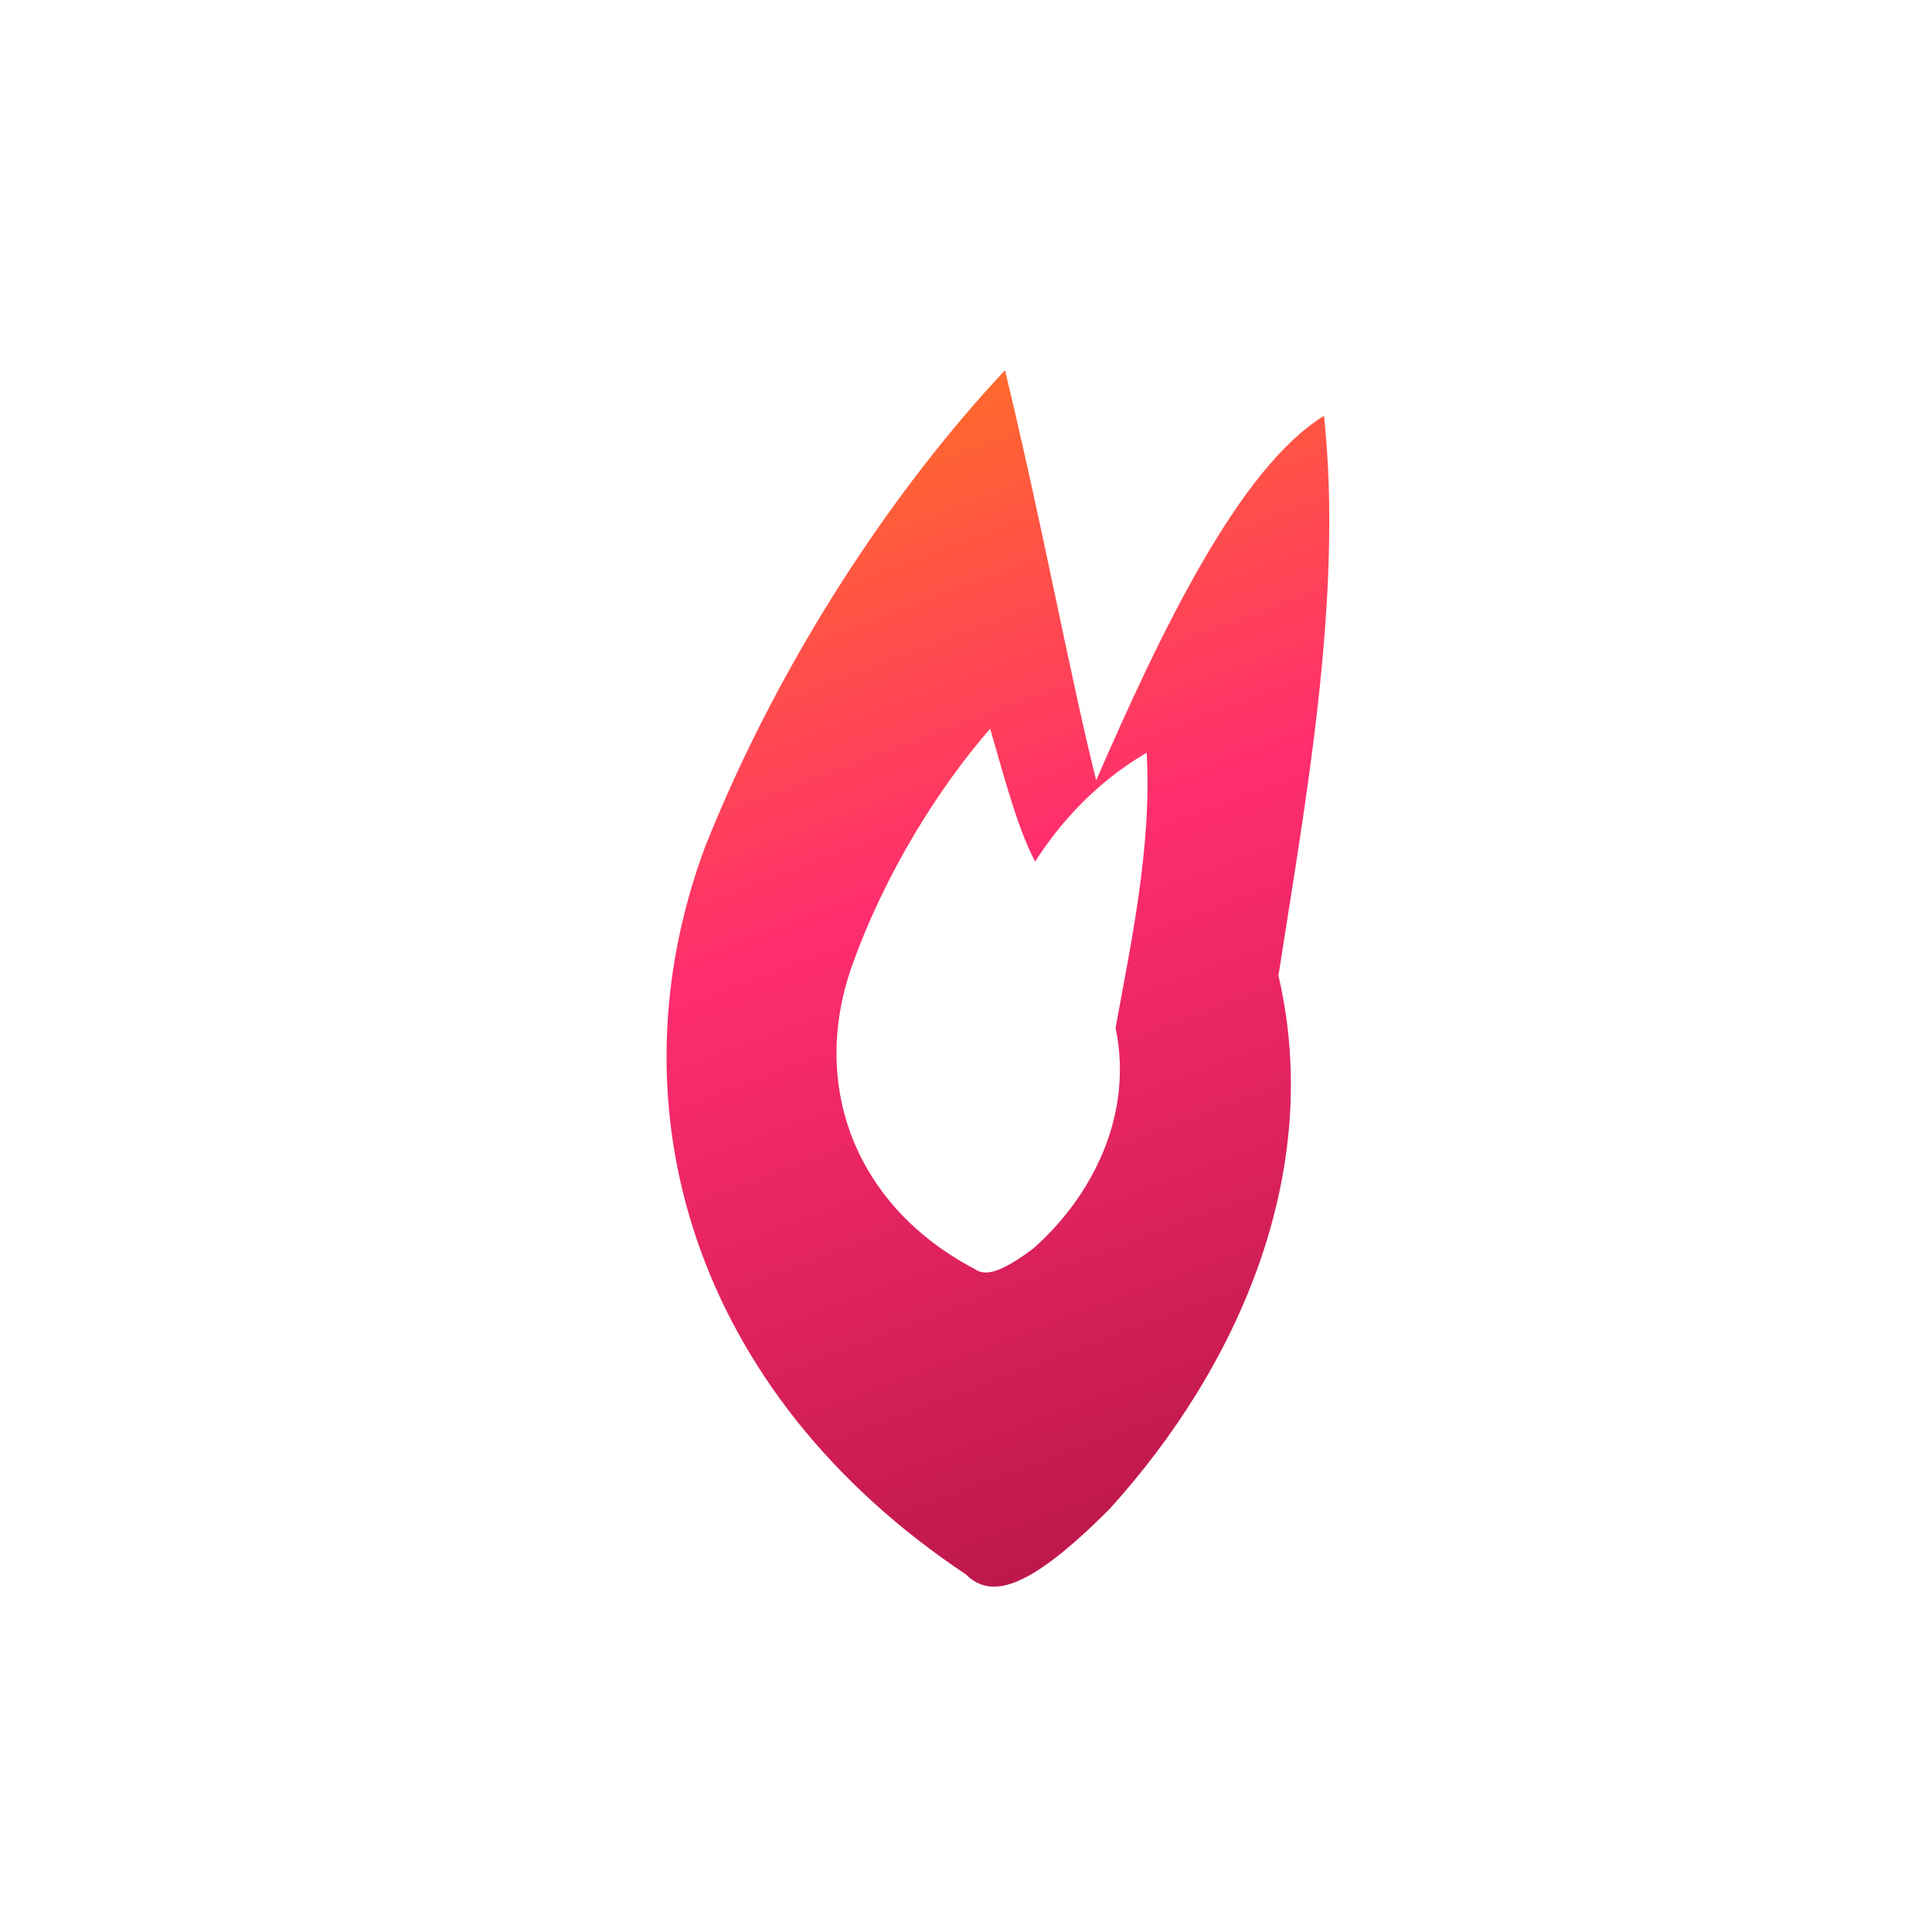
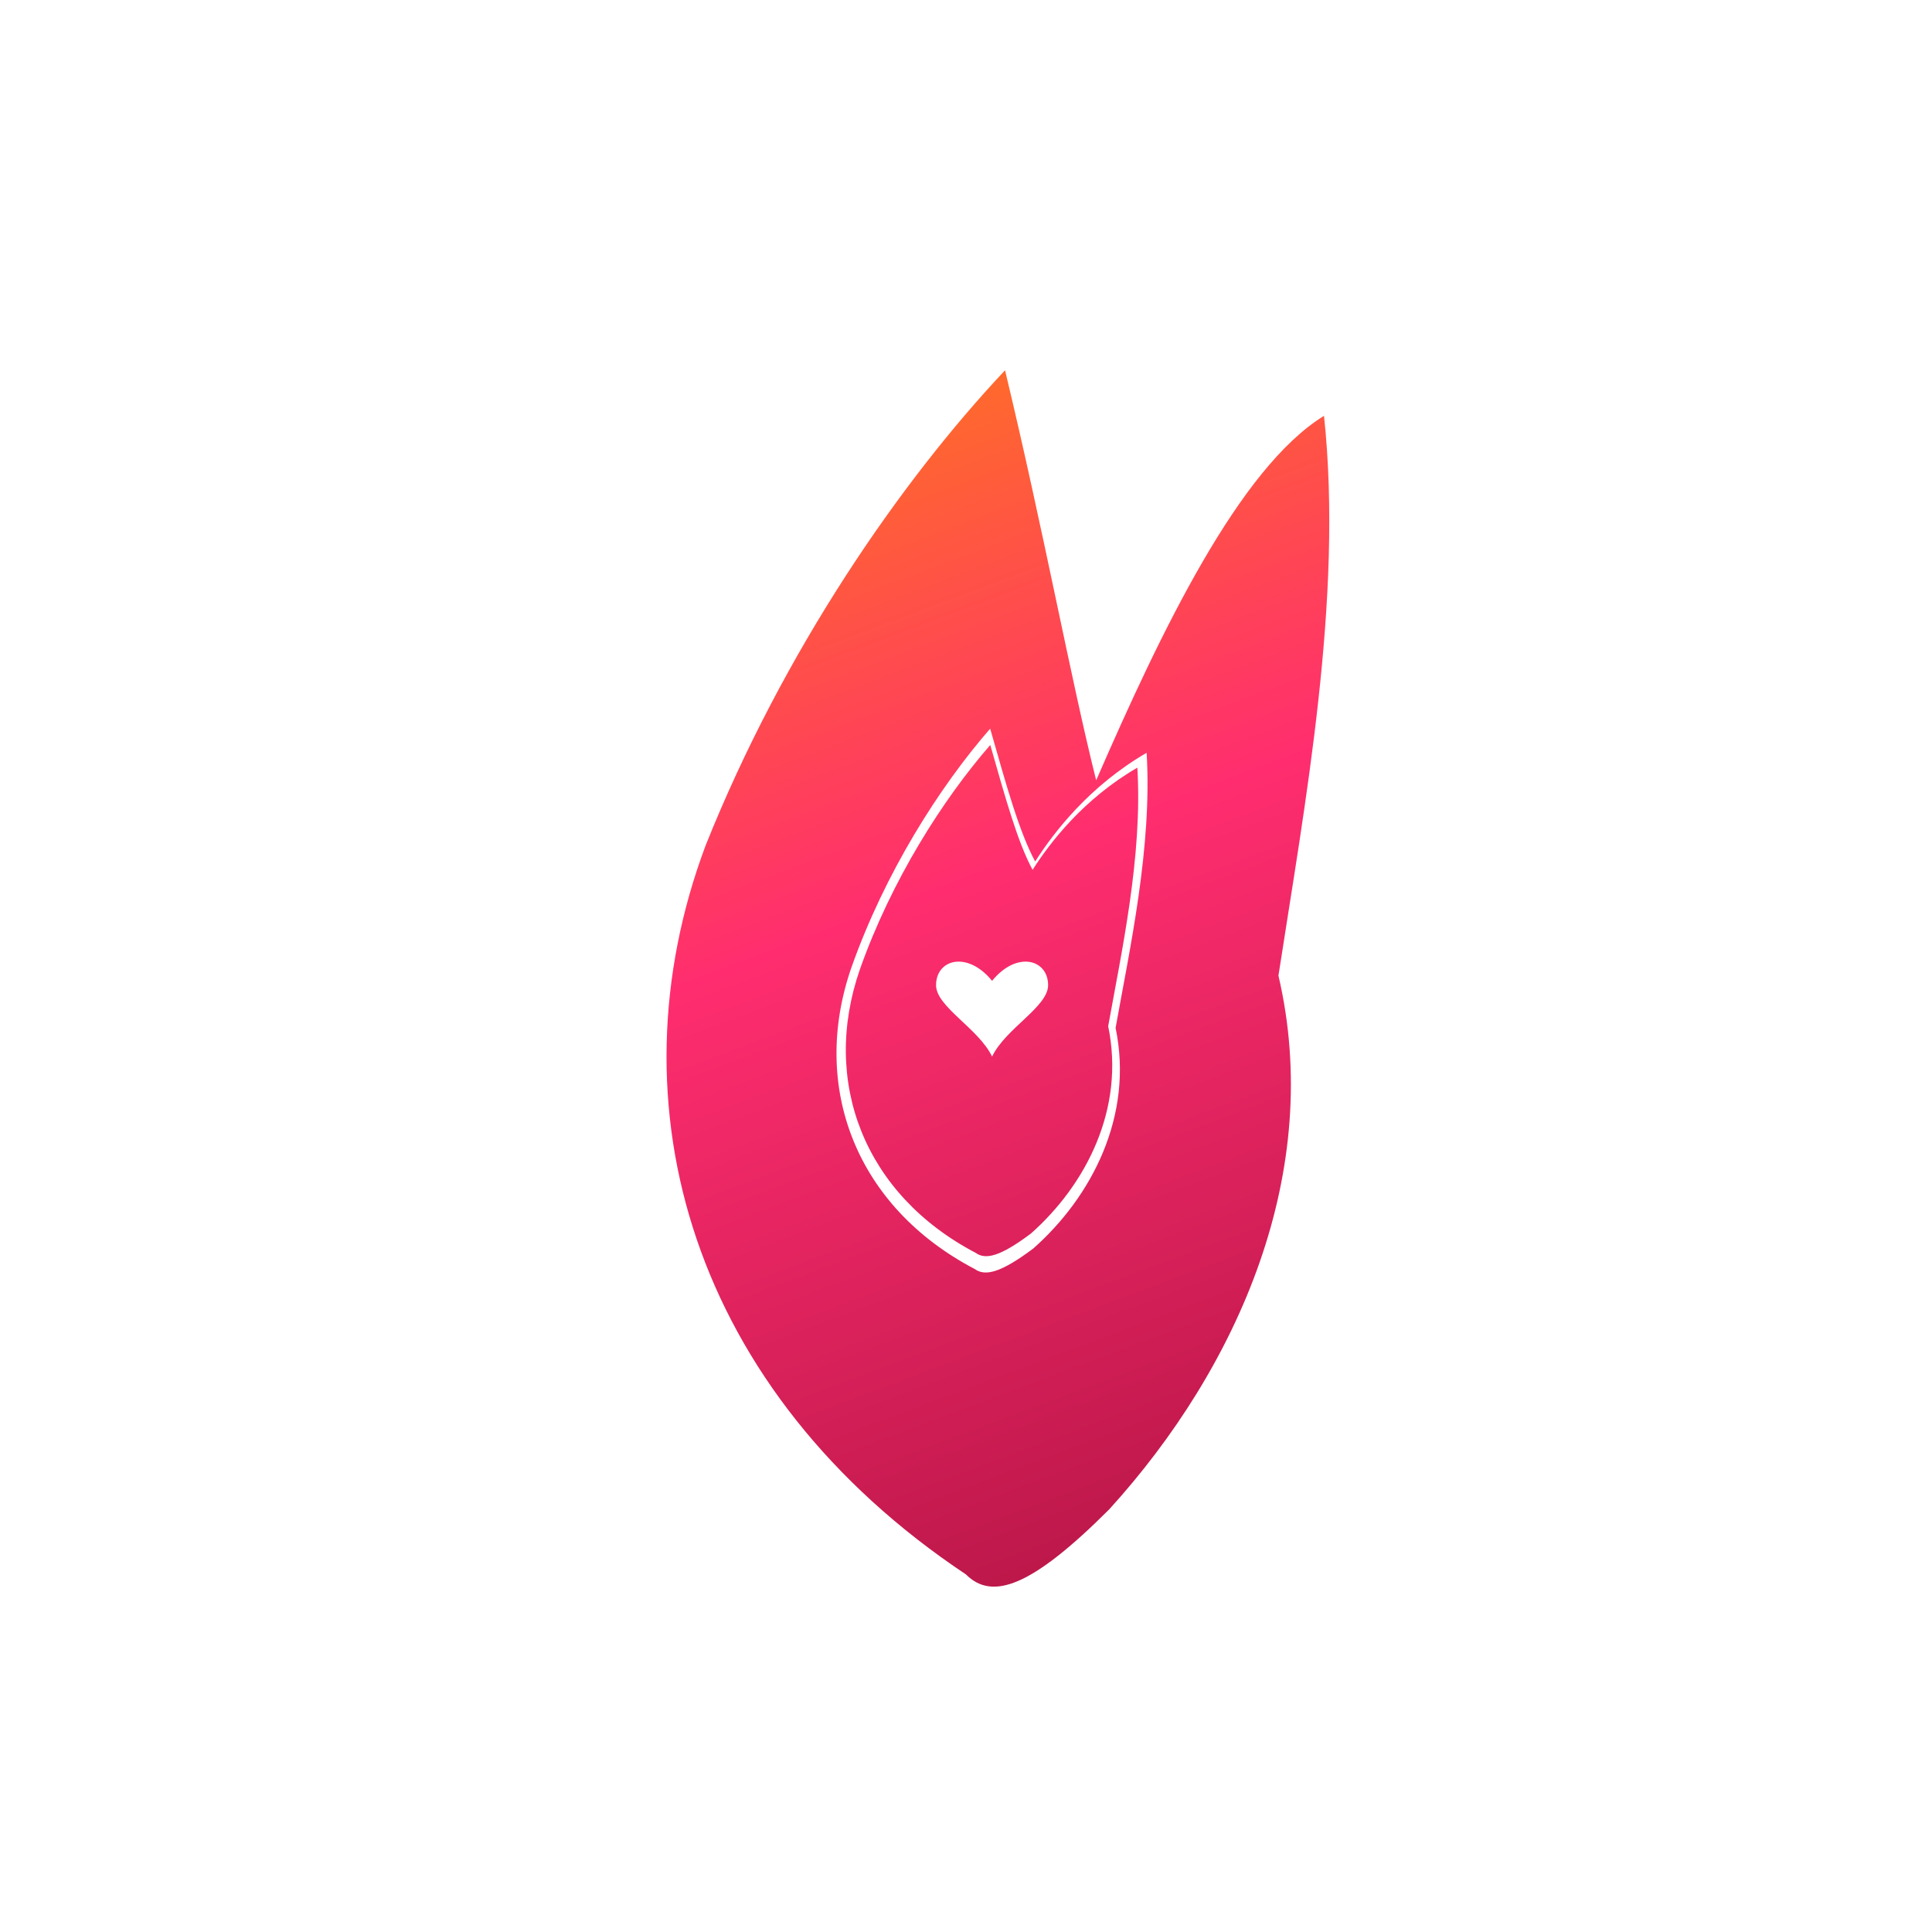
<svg xmlns="http://www.w3.org/2000/svg" viewBox="0 0 100 100" width="100" height="100" fill="none" role="img" aria-label="Souldawn">
  <defs>
    <linearGradient id="dawn" x1="36" y1="18" x2="60" y2="82" gradientUnits="userSpaceOnUse">
      <stop offset="0%" stop-color="#ff7a1a" />
      <stop offset="45%" stop-color="#ff2d6f" />
      <stop offset="100%" stop-color="#b81648" />
    </linearGradient>
  </defs>
-   <path fill-rule="evenodd" d="M 50.000,81.494 C 35.850,72.061 31.470,57.236 36.523,43.760 C 40.566,33.652 46.631,24.893 52.021,19.165 C 54.043,27.588 55.391,35.000 56.738,40.391 C 60.107,32.642 64.150,24.219 68.530,21.523 C 69.541,30.957 67.520,41.738 66.172,50.498 C 68.530,60.605 64.150,70.713 57.412,78.125 C 53.369,82.168 51.348,82.842 50.000,81.494 Z M 50.450,65.683 C 44.323,62.473 41.919,56.266 44.070,50.074 C 45.803,45.173 48.630,40.724 51.251,37.715 C 52.094,40.674 52.757,43.065 53.580,44.592 C 54.551,43.065 56.403,40.674 59.349,38.964 C 59.645,43.824 58.476,49.114 57.743,53.202 C 58.691,57.762 56.497,61.957 53.480,64.624 C 51.798,65.881 50.994,66.076 50.450,65.683 Z" fill="url(#dawn)" />
+   <path fill-rule="evenodd" d="M 50.000,81.494 C 35.850,72.061 31.470,57.236 36.523,43.760 C 40.566,33.652 46.631,24.893 52.021,19.165 C 54.043,27.588 55.391,35.000 56.738,40.391 C 60.107,32.642 64.150,24.219 68.530,21.523 C 69.541,30.957 67.520,41.738 66.172,50.498 C 68.530,60.605 64.150,70.713 57.412,78.125 C 53.369,82.168 51.348,82.842 50.000,81.494 Z M 50.450,65.683 C 44.323,62.473 41.919,56.266 44.070,50.074 C 45.803,45.173 48.630,40.724 51.251,37.715 C 52.094,40.674 52.757,43.065 53.580,44.592 C 54.551,43.065 56.403,40.674 59.349,38.964 C 59.645,43.824 58.476,49.114 57.743,53.202 C 58.691,57.762 56.497,61.957 53.480,64.624 C 51.798,65.881 50.994,66.076 50.450,65.683 Z M 50.504,64.849 C 44.745,61.832 42.485,55.997 44.507,50.177 C 46.136,45.570 48.793,41.388 51.257,38.559 C 52.049,41.341 52.673,43.588 53.446,45.024 C 54.359,43.588 56.100,41.341 58.869,39.734 C 59.147,44.302 58.048,49.275 57.359,53.117 C 58.251,57.404 56.188,61.347 53.352,63.854 C 51.771,65.036 51.015,65.219 50.504,64.849 Z M 51.350,54.688 C 50.654,53.232 48.450,52.112 48.450,50.992 C 48.450,49.648 50.074,49.200 51.350,50.768 C 52.626,49.200 54.250,49.648 54.250,50.992 C 54.250,52.112 52.046,53.232 51.350,54.688 Z" fill="url(#dawn)" />
</svg>
